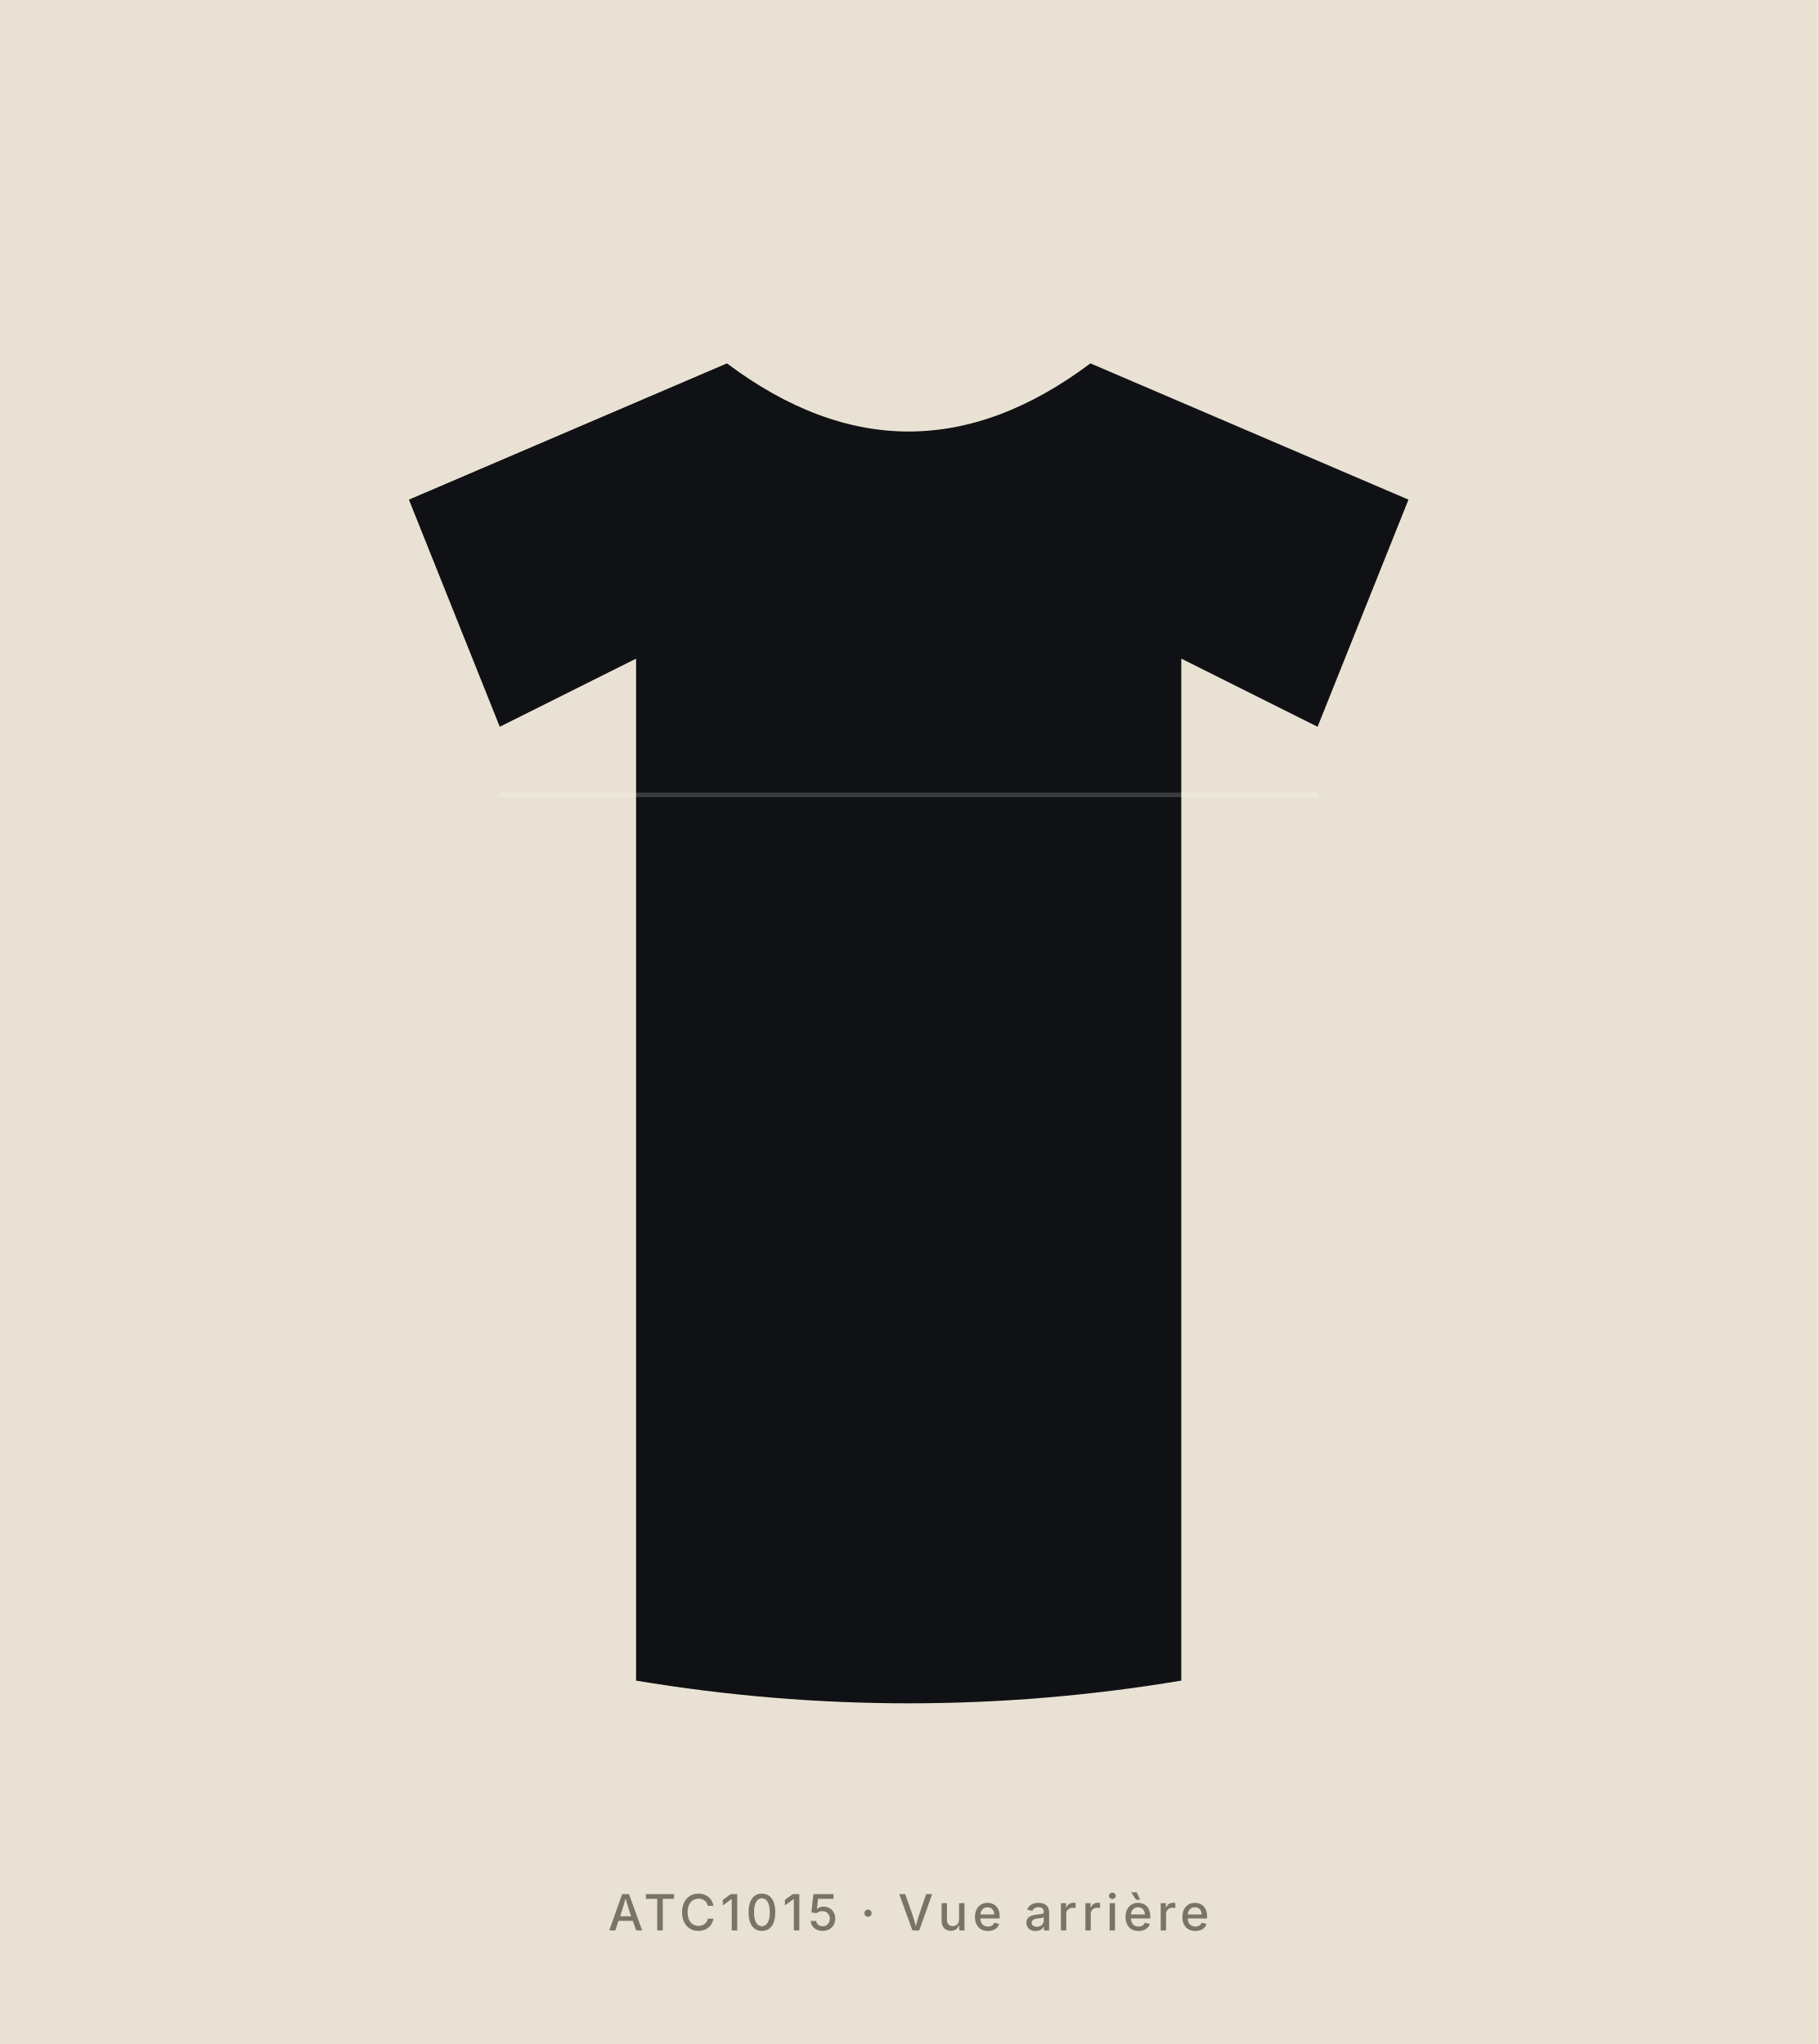
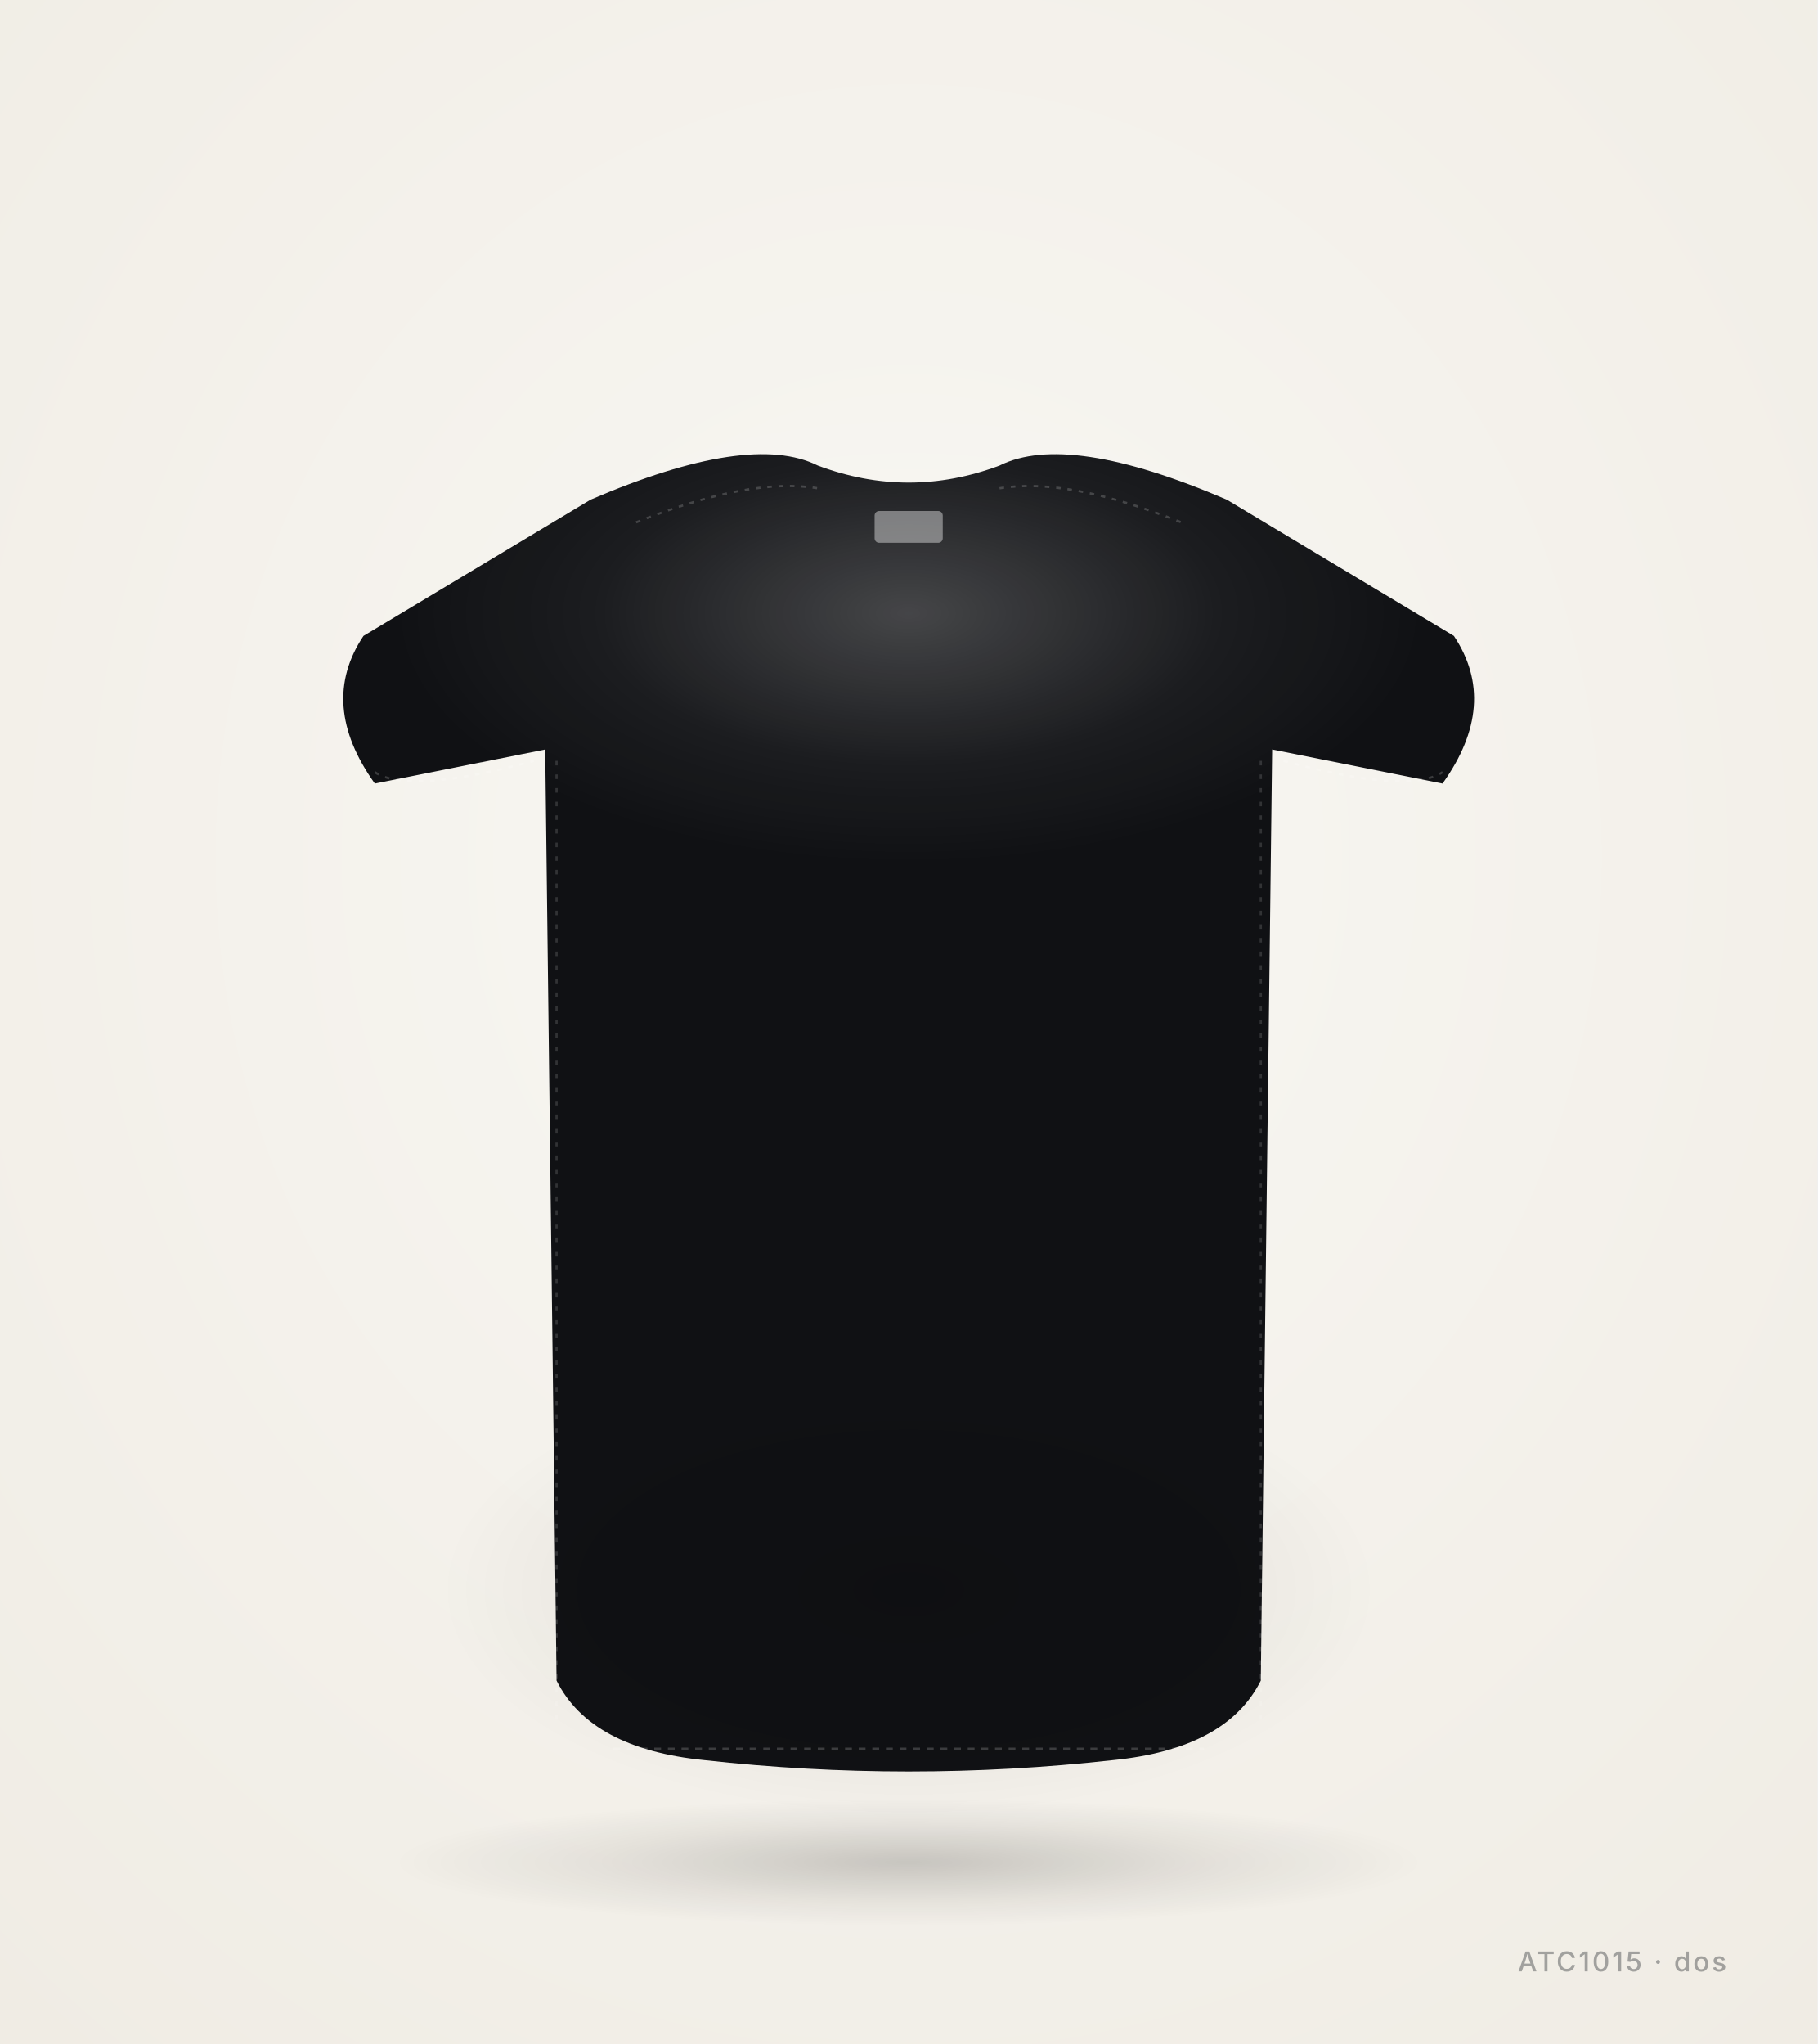
- <svg xmlns="http://www.w3.org/2000/svg" viewBox="0 0 800 900" width="800" height="900" role="img" aria-label="ATC1015 Vue arrière">
-   <rect width="800" height="900" fill="#E9E2D4" />
+ <svg xmlns="http://www.w3.org/2000/svg" viewBox="0 0 800 900" width="800" height="900" role="img" aria-label="ATC1015 arriere">
+   <defs>
+     <radialGradient id="bg-ATC1015--back" cx="50%" cy="42%" r="75%">
+       <stop offset="0%" stop-color="#F8F7F3" />
+       <stop offset="100%" stop-color="#F0ECE4" />
+     </radialGradient>
+     <radialGradient id="hl-ATC1015--back" cx="50%" cy="50%" r="50%">
+       <stop offset="0%" stop-color="#FFFFFF" stop-opacity="0.22" />
+       <stop offset="60%" stop-color="#FFFFFF" stop-opacity="0.05" />
+       <stop offset="100%" stop-color="#FFFFFF" stop-opacity="0" />
+     </radialGradient>
+     <radialGradient id="sh-ATC1015--back" cx="50%" cy="50%" r="50%">
+       <stop offset="0%" stop-color="#000000" stop-opacity="0.10" />
+       <stop offset="100%" stop-color="#000000" stop-opacity="0" />
+     </radialGradient>
+     <radialGradient id="gnd-ATC1015--back" cx="50%" cy="50%" r="50%">
+       <stop offset="0%" stop-color="#000000" stop-opacity="0.18" />
+       <stop offset="60%" stop-color="#000000" stop-opacity="0.06" />
+       <stop offset="100%" stop-color="#000000" stop-opacity="0" />
+     </radialGradient>
+   </defs>
+   <rect width="800" height="900" fill="url(#bg-ATC1015--back)" />
+   <ellipse cx="400" cy="820" rx="226.8" ry="28" fill="url(#gnd-ATC1015--back)" />
  <g>
-     <path d="M180 220 L320 160 Q400 220 480 160 L620 220 L580 320 L520 290 L520 740 Q400 760 280 740 L280 290 L220 320 Z" fill="#101114" stroke="none" stroke-width="3" />
-     <line x1="220" y1="350" x2="580" y2="350" stroke="#FFFFFF" stroke-opacity="0.18" stroke-width="2" />
+     <path d="M 260 220 Q 330 190 360 205 Q 400 220 440 205 Q 470 190 540 220 L 640 280 Q 660 310 635 345 L 560 330 L 555 740 Q 540 770 490 775 Q 400 785 310 775 Q 260 770 245 740 L 240 330 L 165 345 Q 140 310 160 280 Z" fill="#101114" stroke="none" stroke-width="0" stroke-linejoin="round" />
+     <ellipse cx="400" cy="270" rx="226.8" ry="110" fill="url(#hl-ATC1015--back)" />
+     <ellipse cx="400" cy="700" rx="205.2" ry="100" fill="url(#sh-ATC1015--back)" />
+     <line x1="270" y1="770" x2="530" y2="770" stroke="#FFFFFF" stroke-width="1" stroke-opacity="0.18" stroke-dasharray="3 3" />
+     <line x1="245" y1="335" x2="245" y2="758" stroke="#FFFFFF" stroke-width="1" stroke-opacity="0.144" stroke-dasharray="2 4" />
+     <line x1="555" y1="335" x2="555" y2="758" stroke="#FFFFFF" stroke-width="1" stroke-opacity="0.144" stroke-dasharray="2 4" />
+     <path d="M 280 230 Q 330 210 360 215" fill="none" stroke="#FFFFFF" stroke-opacity="0.18" stroke-width="1" stroke-dasharray="2 3" />
+     <path d="M 440 215 Q 470 210 520 230" fill="none" stroke="#FFFFFF" stroke-opacity="0.18" stroke-width="1" stroke-dasharray="2 3" />
+     <path d="M 165 340 Q 180 350 235 335" fill="none" stroke="#FFFFFF" stroke-opacity="0.18" stroke-width="1" stroke-dasharray="2 3" />
+     <path d="M 565 335 Q 620 350 635 340" fill="none" stroke="#FFFFFF" stroke-opacity="0.18" stroke-width="1" stroke-dasharray="2 3" />
+     <rect x="385" y="225" width="30" height="14" rx="2" fill="#FFFFFF" fill-opacity="0.4" />
  </g>
-   <text x="400" y="850" text-anchor="middle" font-family="Inter,system-ui,sans-serif" font-size="22" font-weight="500" fill="#7A7368" letter-spacing="2">ATC1015 · Vue arrière</text>
+   <text x="760" y="868" text-anchor="end" font-family="Inter,system-ui,sans-serif" font-size="12" font-weight="500" fill="#2A2D33" fill-opacity="0.4" letter-spacing="1">ATC1015 · dos</text>
</svg>
